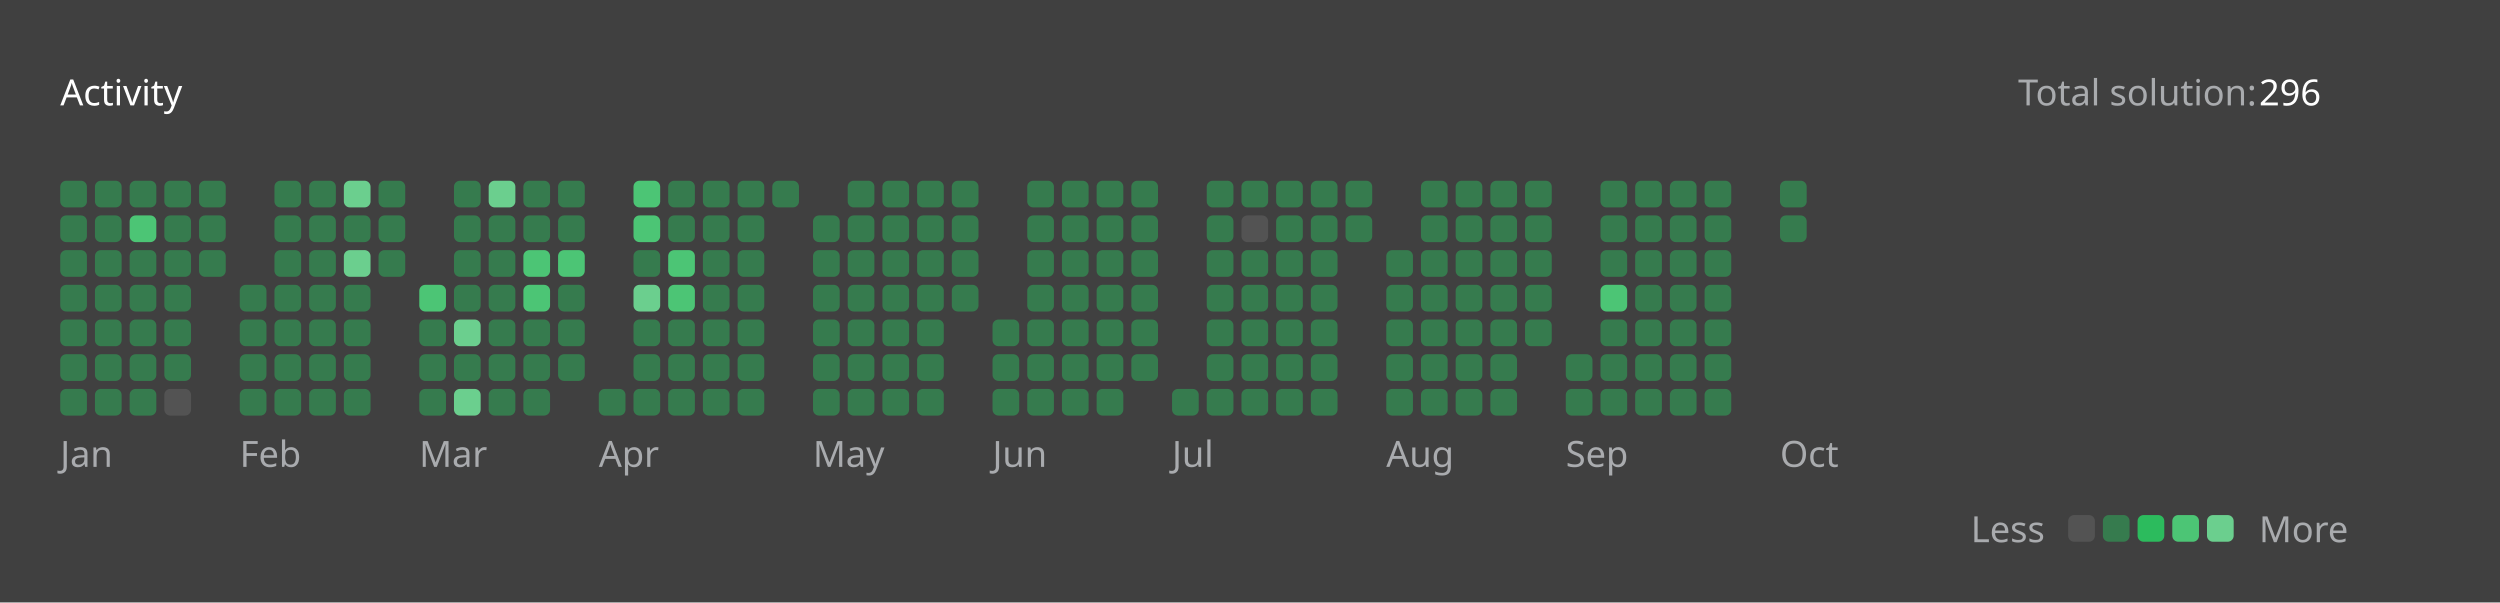
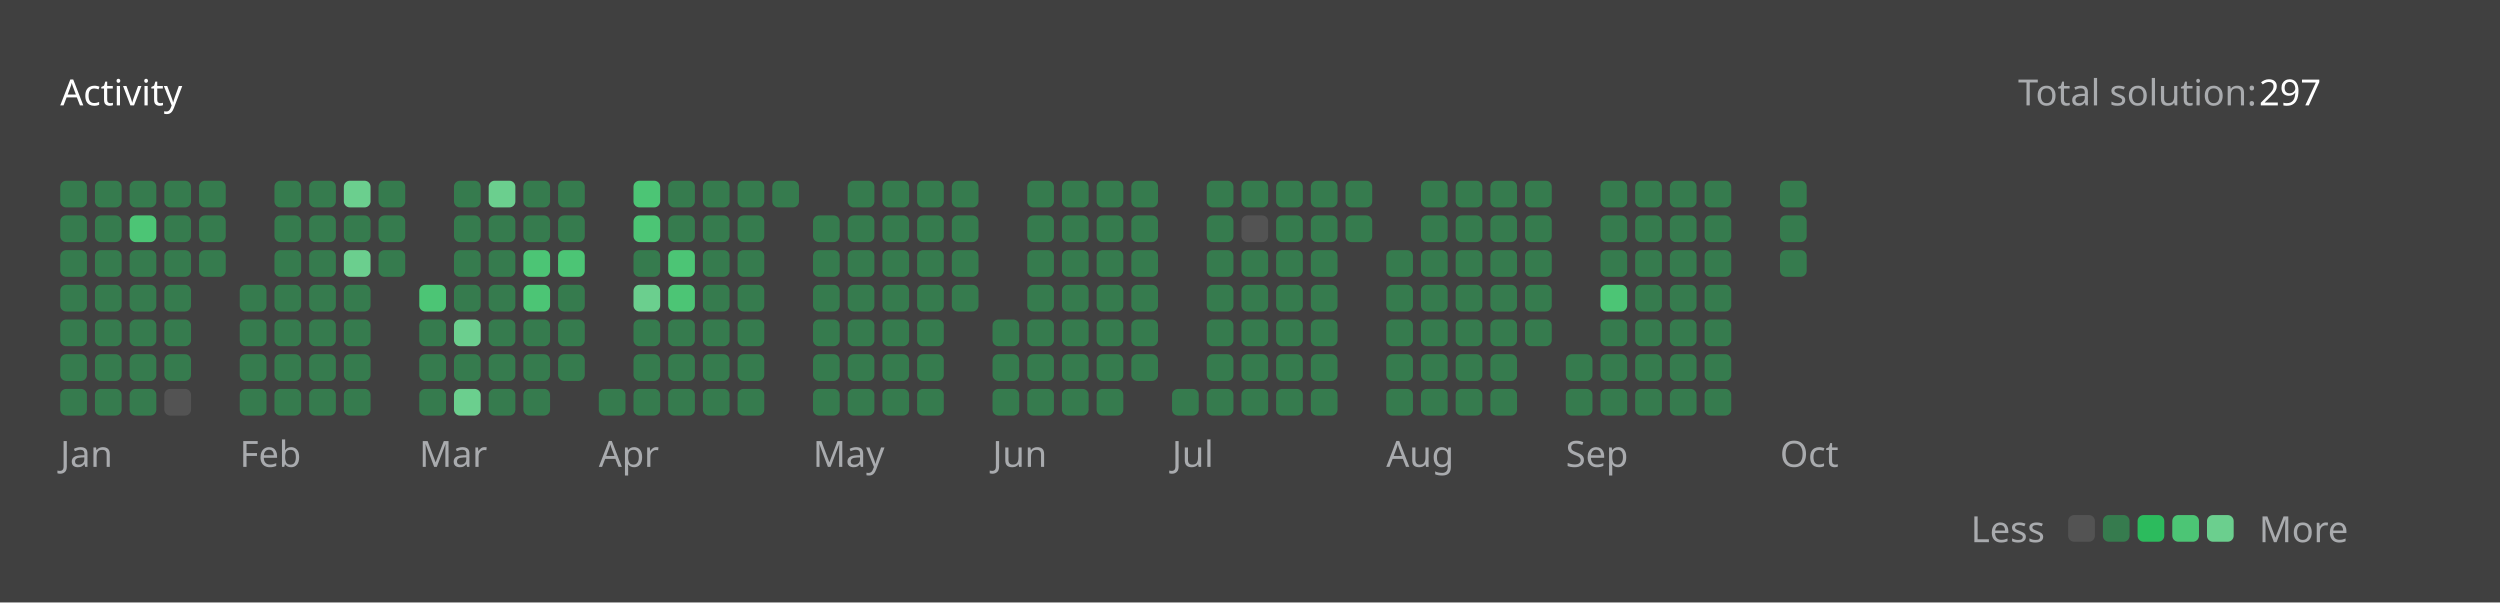
<svg xmlns="http://www.w3.org/2000/svg" version="1.1" height="200" width="830" viewBox="0 0 830 200">
  <style>*{font-family: "Segoe UI", Tahoma, Geneva, Verdana, sans-serif;}</style>
  <style>.title{font-weight: 500;font-size: 1rem;}</style>
  <style>.rotate-90{transform: rotate(-90deg);transform-origin: center;transform-box: fill-box;}</style>
  <style>.state{font-size: .75rem;}</style>
  <style>.light{color: #ffffff;fill: #ffffff;}</style>
  <style>.light-gray{color: #eff2f699;fill: #eff2f699;}</style>
  <style>.dark-gray{color: #ebebf54d;fill: #ebebf54d;}</style>
  <style>.gray{color: #747474;fill: #747474;}</style>
  <style>.orange{color: #ffa116;fill: #ffa116;}</style>
  <style>.background{color: #404040;fill: #404040;}</style>
  <style>.level-1-block{fill: #ffffff1a;}</style>
  <style>.level-2-block{fill: #2cb55d80;}</style>
  <style>.level-3-block{fill: #2cbb5dff;}</style>
  <style>.level-4-block{fill: #4cc575ff;}</style>
  <style>.level-5-block{fill: #6bcf8eff;}</style>
  <rect fill="#404040" x="0" y="0" width="830" height="200" rx="0.5rem" />
  <g text-anchor="start" text-decoration="1" class="title">
    <text x="20" y="35">
      <tspan class="light">Activity</tspan>
      <tspan class="orange" />
    </text>
  </g>
  <g class="state">
    <text x="670" y="35" class="light-gray"> Total solution: </text>
-     <text x="750" y="35" class="light"> 296 </text>
+     <text x="750" y="35" class="light"> 297 </text>
    <text x="678.88" y="180" class="light-gray" text-anchor="end">Less</text>
    <rect x="686.64" y="171" width="8.86" height="8.86" rx="2" ry="2" class="level-1-block" />
    <rect x="698.16" y="171" width="8.86" height="8.86" rx="2" ry="2" class="level-2-block" />
    <rect x="709.68" y="171" width="8.86" height="8.86" rx="2" ry="2" class="level-3-block" />
    <rect x="721.2" y="171" width="8.86" height="8.86" rx="2" ry="2" class="level-4-block" />
    <rect x="732.72" y="171" width="8.86" height="8.86" rx="2" ry="2" class="level-5-block" />
    <text x="750" y="180" class="light-gray">More</text>
  </g>
  <g x="20" y="60">
    <g x="20" y="60">
      <g x="20.0" y="60">
        <rect x="20.0" y="60.0" width="8.86" height="8.86" rx="2" ry="2" class="level-2-block" />
        <rect x="20.0" y="71.52" width="8.86" height="8.86" rx="2" ry="2" class="level-2-block" />
        <rect x="20.0" y="83.04" width="8.86" height="8.86" rx="2" ry="2" class="level-2-block" />
        <rect x="20.0" y="94.56" width="8.86" height="8.86" rx="2" ry="2" class="level-2-block" />
        <rect x="20.0" y="106.08" width="8.86" height="8.86" rx="2" ry="2" class="level-2-block" />
        <rect x="20.0" y="117.6" width="8.86" height="8.86" rx="2" ry="2" class="level-2-block" />
        <rect x="20.0" y="129.12" width="8.86" height="8.86" rx="2" ry="2" class="level-2-block" />
      </g>
      <g x="31.52" y="60">
        <rect x="31.52" y="60.0" width="8.86" height="8.86" rx="2" ry="2" class="level-2-block" />
        <rect x="31.52" y="71.52" width="8.86" height="8.86" rx="2" ry="2" class="level-2-block" />
        <rect x="31.52" y="83.04" width="8.86" height="8.86" rx="2" ry="2" class="level-2-block" />
        <rect x="31.52" y="94.56" width="8.86" height="8.86" rx="2" ry="2" class="level-2-block" />
        <rect x="31.52" y="106.08" width="8.86" height="8.86" rx="2" ry="2" class="level-2-block" />
        <rect x="31.52" y="117.6" width="8.86" height="8.86" rx="2" ry="2" class="level-2-block" />
        <rect x="31.52" y="129.12" width="8.86" height="8.86" rx="2" ry="2" class="level-2-block" />
      </g>
      <g x="43.04" y="60">
        <rect x="43.04" y="60.0" width="8.86" height="8.86" rx="2" ry="2" class="level-2-block" />
        <rect x="43.04" y="71.52" width="8.86" height="8.86" rx="2" ry="2" class="level-4-block" />
        <rect x="43.04" y="83.04" width="8.86" height="8.86" rx="2" ry="2" class="level-2-block" />
        <rect x="43.04" y="94.56" width="8.86" height="8.86" rx="2" ry="2" class="level-2-block" />
        <rect x="43.04" y="106.08" width="8.86" height="8.86" rx="2" ry="2" class="level-2-block" />
        <rect x="43.04" y="117.6" width="8.86" height="8.86" rx="2" ry="2" class="level-2-block" />
        <rect x="43.04" y="129.12" width="8.86" height="8.86" rx="2" ry="2" class="level-2-block" />
      </g>
      <g x="54.56" y="60">
        <rect x="54.56" y="60.0" width="8.86" height="8.86" rx="2" ry="2" class="level-2-block" />
        <rect x="54.56" y="71.52" width="8.86" height="8.86" rx="2" ry="2" class="level-2-block" />
        <rect x="54.56" y="83.04" width="8.86" height="8.86" rx="2" ry="2" class="level-2-block" />
        <rect x="54.56" y="94.56" width="8.86" height="8.86" rx="2" ry="2" class="level-2-block" />
        <rect x="54.56" y="106.08" width="8.86" height="8.86" rx="2" ry="2" class="level-2-block" />
        <rect x="54.56" y="117.6" width="8.86" height="8.86" rx="2" ry="2" class="level-2-block" />
        <rect x="54.56" y="129.12" width="8.86" height="8.86" rx="2" ry="2" class="level-1-block" />
      </g>
      <g x="66.08" y="60">
        <rect x="66.08" y="60.0" width="8.86" height="8.86" rx="2" ry="2" class="level-2-block" />
        <rect x="66.08" y="71.52" width="8.86" height="8.86" rx="2" ry="2" class="level-2-block" />
        <rect x="66.08" y="83.04" width="8.86" height="8.86" rx="2" ry="2" class="level-2-block" />
      </g>
      <text x="20.0" y="155" class="light-gray state">Jan</text>
    </g>
  </g>
  <g x="79.6" y="60">
    <g x="79.6" y="60">
      <g x="79.6" y="60">
        <rect x="79.6" y="94.56" width="8.86" height="8.86" rx="2" ry="2" class="level-2-block" />
        <rect x="79.6" y="106.08" width="8.86" height="8.86" rx="2" ry="2" class="level-2-block" />
        <rect x="79.6" y="117.6" width="8.86" height="8.86" rx="2" ry="2" class="level-2-block" />
        <rect x="79.6" y="129.12" width="8.86" height="8.86" rx="2" ry="2" class="level-2-block" />
      </g>
      <g x="91.12" y="60">
        <rect x="91.12" y="60.0" width="8.86" height="8.86" rx="2" ry="2" class="level-2-block" />
        <rect x="91.12" y="71.52" width="8.86" height="8.86" rx="2" ry="2" class="level-2-block" />
        <rect x="91.12" y="83.04" width="8.86" height="8.86" rx="2" ry="2" class="level-2-block" />
        <rect x="91.12" y="94.56" width="8.86" height="8.86" rx="2" ry="2" class="level-2-block" />
        <rect x="91.12" y="106.08" width="8.86" height="8.86" rx="2" ry="2" class="level-2-block" />
        <rect x="91.12" y="117.6" width="8.86" height="8.86" rx="2" ry="2" class="level-2-block" />
        <rect x="91.12" y="129.12" width="8.86" height="8.86" rx="2" ry="2" class="level-2-block" />
      </g>
      <g x="102.64" y="60">
        <rect x="102.64" y="60.0" width="8.86" height="8.86" rx="2" ry="2" class="level-2-block" />
        <rect x="102.64" y="71.52" width="8.86" height="8.86" rx="2" ry="2" class="level-2-block" />
        <rect x="102.64" y="83.04" width="8.86" height="8.86" rx="2" ry="2" class="level-2-block" />
        <rect x="102.64" y="94.56" width="8.86" height="8.86" rx="2" ry="2" class="level-2-block" />
        <rect x="102.64" y="106.08" width="8.86" height="8.86" rx="2" ry="2" class="level-2-block" />
        <rect x="102.64" y="117.6" width="8.86" height="8.86" rx="2" ry="2" class="level-2-block" />
        <rect x="102.64" y="129.12" width="8.86" height="8.86" rx="2" ry="2" class="level-2-block" />
      </g>
      <g x="114.16" y="60">
        <rect x="114.16" y="60.0" width="8.86" height="8.86" rx="2" ry="2" class="level-5-block" />
        <rect x="114.16" y="71.52" width="8.86" height="8.86" rx="2" ry="2" class="level-2-block" />
        <rect x="114.16" y="83.04" width="8.86" height="8.86" rx="2" ry="2" class="level-5-block" />
        <rect x="114.16" y="94.56" width="8.86" height="8.86" rx="2" ry="2" class="level-2-block" />
        <rect x="114.16" y="106.08" width="8.86" height="8.86" rx="2" ry="2" class="level-2-block" />
        <rect x="114.16" y="117.6" width="8.86" height="8.86" rx="2" ry="2" class="level-2-block" />
        <rect x="114.16" y="129.12" width="8.86" height="8.86" rx="2" ry="2" class="level-2-block" />
      </g>
      <g x="125.68" y="60">
        <rect x="125.68" y="60.0" width="8.86" height="8.86" rx="2" ry="2" class="level-2-block" />
        <rect x="125.68" y="71.52" width="8.86" height="8.86" rx="2" ry="2" class="level-2-block" />
        <rect x="125.68" y="83.04" width="8.86" height="8.86" rx="2" ry="2" class="level-2-block" />
      </g>
      <text x="79.6" y="155" class="light-gray state">Feb</text>
    </g>
  </g>
  <g x="139.2" y="60">
    <g x="139.2" y="60">
      <g x="139.2" y="60">
        <rect x="139.2" y="94.56" width="8.86" height="8.86" rx="2" ry="2" class="level-4-block" />
        <rect x="139.2" y="106.08" width="8.86" height="8.86" rx="2" ry="2" class="level-2-block" />
        <rect x="139.2" y="117.6" width="8.86" height="8.86" rx="2" ry="2" class="level-2-block" />
        <rect x="139.2" y="129.12" width="8.86" height="8.86" rx="2" ry="2" class="level-2-block" />
      </g>
      <g x="150.72" y="60">
        <rect x="150.72" y="60.0" width="8.86" height="8.86" rx="2" ry="2" class="level-2-block" />
        <rect x="150.72" y="71.52" width="8.86" height="8.86" rx="2" ry="2" class="level-2-block" />
        <rect x="150.72" y="83.04" width="8.86" height="8.86" rx="2" ry="2" class="level-2-block" />
        <rect x="150.72" y="94.56" width="8.86" height="8.86" rx="2" ry="2" class="level-2-block" />
        <rect x="150.72" y="106.08" width="8.86" height="8.86" rx="2" ry="2" class="level-5-block" />
        <rect x="150.72" y="117.6" width="8.86" height="8.86" rx="2" ry="2" class="level-2-block" />
        <rect x="150.72" y="129.12" width="8.86" height="8.86" rx="2" ry="2" class="level-5-block" />
      </g>
      <g x="162.24" y="60">
        <rect x="162.24" y="60.0" width="8.86" height="8.86" rx="2" ry="2" class="level-5-block" />
        <rect x="162.24" y="71.52" width="8.86" height="8.86" rx="2" ry="2" class="level-2-block" />
        <rect x="162.24" y="83.04" width="8.86" height="8.86" rx="2" ry="2" class="level-2-block" />
        <rect x="162.24" y="94.56" width="8.86" height="8.86" rx="2" ry="2" class="level-2-block" />
        <rect x="162.24" y="106.08" width="8.86" height="8.86" rx="2" ry="2" class="level-2-block" />
        <rect x="162.24" y="117.6" width="8.86" height="8.86" rx="2" ry="2" class="level-2-block" />
        <rect x="162.24" y="129.12" width="8.86" height="8.86" rx="2" ry="2" class="level-2-block" />
      </g>
      <g x="173.76" y="60">
        <rect x="173.76" y="60.0" width="8.86" height="8.86" rx="2" ry="2" class="level-2-block" />
        <rect x="173.76" y="71.52" width="8.86" height="8.86" rx="2" ry="2" class="level-2-block" />
        <rect x="173.76" y="83.04" width="8.86" height="8.86" rx="2" ry="2" class="level-4-block" />
        <rect x="173.76" y="94.56" width="8.86" height="8.86" rx="2" ry="2" class="level-4-block" />
        <rect x="173.76" y="106.08" width="8.86" height="8.86" rx="2" ry="2" class="level-2-block" />
        <rect x="173.76" y="117.6" width="8.86" height="8.86" rx="2" ry="2" class="level-2-block" />
        <rect x="173.76" y="129.12" width="8.86" height="8.86" rx="2" ry="2" class="level-2-block" />
      </g>
      <g x="185.28" y="60">
        <rect x="185.28" y="60.0" width="8.86" height="8.86" rx="2" ry="2" class="level-2-block" />
        <rect x="185.28" y="71.52" width="8.86" height="8.86" rx="2" ry="2" class="level-2-block" />
        <rect x="185.28" y="83.04" width="8.86" height="8.86" rx="2" ry="2" class="level-4-block" />
        <rect x="185.28" y="94.56" width="8.86" height="8.86" rx="2" ry="2" class="level-2-block" />
        <rect x="185.28" y="106.08" width="8.86" height="8.86" rx="2" ry="2" class="level-2-block" />
        <rect x="185.28" y="117.6" width="8.86" height="8.86" rx="2" ry="2" class="level-2-block" />
      </g>
      <text x="139.2" y="155" class="light-gray state">Mar</text>
    </g>
  </g>
  <g x="198.8" y="60">
    <g x="198.8" y="60">
      <g x="198.8" y="60">
        <rect x="198.8" y="129.12" width="8.86" height="8.86" rx="2" ry="2" class="level-2-block" />
      </g>
      <g x="210.32" y="60">
        <rect x="210.32" y="60.0" width="8.86" height="8.86" rx="2" ry="2" class="level-4-block" />
        <rect x="210.32" y="71.52" width="8.86" height="8.86" rx="2" ry="2" class="level-4-block" />
        <rect x="210.32" y="83.04" width="8.86" height="8.86" rx="2" ry="2" class="level-2-block" />
        <rect x="210.32" y="94.56" width="8.86" height="8.86" rx="2" ry="2" class="level-5-block" />
        <rect x="210.32" y="106.08" width="8.86" height="8.86" rx="2" ry="2" class="level-2-block" />
        <rect x="210.32" y="117.6" width="8.86" height="8.86" rx="2" ry="2" class="level-2-block" />
        <rect x="210.32" y="129.12" width="8.86" height="8.86" rx="2" ry="2" class="level-2-block" />
      </g>
      <g x="221.84" y="60">
        <rect x="221.84" y="60.0" width="8.86" height="8.86" rx="2" ry="2" class="level-2-block" />
        <rect x="221.84" y="71.52" width="8.86" height="8.86" rx="2" ry="2" class="level-2-block" />
        <rect x="221.84" y="83.04" width="8.86" height="8.86" rx="2" ry="2" class="level-4-block" />
        <rect x="221.84" y="94.56" width="8.86" height="8.86" rx="2" ry="2" class="level-4-block" />
        <rect x="221.84" y="106.08" width="8.86" height="8.86" rx="2" ry="2" class="level-2-block" />
        <rect x="221.84" y="117.6" width="8.86" height="8.86" rx="2" ry="2" class="level-2-block" />
        <rect x="221.84" y="129.12" width="8.86" height="8.86" rx="2" ry="2" class="level-2-block" />
      </g>
      <g x="233.36" y="60">
        <rect x="233.36" y="60.0" width="8.86" height="8.86" rx="2" ry="2" class="level-2-block" />
        <rect x="233.36" y="71.52" width="8.86" height="8.86" rx="2" ry="2" class="level-2-block" />
        <rect x="233.36" y="83.04" width="8.86" height="8.86" rx="2" ry="2" class="level-2-block" />
        <rect x="233.36" y="94.56" width="8.86" height="8.86" rx="2" ry="2" class="level-2-block" />
        <rect x="233.36" y="106.08" width="8.86" height="8.86" rx="2" ry="2" class="level-2-block" />
        <rect x="233.36" y="117.6" width="8.86" height="8.86" rx="2" ry="2" class="level-2-block" />
        <rect x="233.36" y="129.12" width="8.86" height="8.86" rx="2" ry="2" class="level-2-block" />
      </g>
      <g x="244.88" y="60">
        <rect x="244.88" y="60.0" width="8.86" height="8.86" rx="2" ry="2" class="level-2-block" />
        <rect x="244.88" y="71.52" width="8.86" height="8.86" rx="2" ry="2" class="level-2-block" />
        <rect x="244.88" y="83.04" width="8.86" height="8.86" rx="2" ry="2" class="level-2-block" />
        <rect x="244.88" y="94.56" width="8.86" height="8.86" rx="2" ry="2" class="level-2-block" />
        <rect x="244.88" y="106.08" width="8.86" height="8.86" rx="2" ry="2" class="level-2-block" />
        <rect x="244.88" y="117.6" width="8.86" height="8.86" rx="2" ry="2" class="level-2-block" />
        <rect x="244.88" y="129.12" width="8.86" height="8.86" rx="2" ry="2" class="level-2-block" />
      </g>
      <g x="256.4" y="60">
        <rect x="256.4" y="60.0" width="8.86" height="8.86" rx="2" ry="2" class="level-2-block" />
      </g>
      <text x="198.8" y="155" class="light-gray state">Apr</text>
    </g>
  </g>
  <g x="269.92" y="60">
    <g x="269.92" y="60">
      <g x="269.92" y="60">
        <rect x="269.92" y="71.52" width="8.86" height="8.86" rx="2" ry="2" class="level-2-block" />
        <rect x="269.92" y="83.04" width="8.86" height="8.86" rx="2" ry="2" class="level-2-block" />
        <rect x="269.92" y="94.56" width="8.86" height="8.86" rx="2" ry="2" class="level-2-block" />
        <rect x="269.92" y="106.08" width="8.86" height="8.86" rx="2" ry="2" class="level-2-block" />
        <rect x="269.92" y="117.6" width="8.86" height="8.86" rx="2" ry="2" class="level-2-block" />
        <rect x="269.92" y="129.12" width="8.86" height="8.86" rx="2" ry="2" class="level-2-block" />
      </g>
      <g x="281.44" y="60">
        <rect x="281.44" y="60.0" width="8.86" height="8.86" rx="2" ry="2" class="level-2-block" />
        <rect x="281.44" y="71.52" width="8.86" height="8.86" rx="2" ry="2" class="level-2-block" />
        <rect x="281.44" y="83.04" width="8.86" height="8.86" rx="2" ry="2" class="level-2-block" />
        <rect x="281.44" y="94.56" width="8.86" height="8.86" rx="2" ry="2" class="level-2-block" />
        <rect x="281.44" y="106.08" width="8.86" height="8.86" rx="2" ry="2" class="level-2-block" />
        <rect x="281.44" y="117.6" width="8.86" height="8.86" rx="2" ry="2" class="level-2-block" />
        <rect x="281.44" y="129.12" width="8.86" height="8.86" rx="2" ry="2" class="level-2-block" />
      </g>
      <g x="292.96" y="60">
        <rect x="292.96" y="60.0" width="8.86" height="8.86" rx="2" ry="2" class="level-2-block" />
        <rect x="292.96" y="71.52" width="8.86" height="8.86" rx="2" ry="2" class="level-2-block" />
        <rect x="292.96" y="83.04" width="8.86" height="8.86" rx="2" ry="2" class="level-2-block" />
        <rect x="292.96" y="94.56" width="8.86" height="8.86" rx="2" ry="2" class="level-2-block" />
        <rect x="292.96" y="106.08" width="8.86" height="8.86" rx="2" ry="2" class="level-2-block" />
        <rect x="292.96" y="117.6" width="8.86" height="8.86" rx="2" ry="2" class="level-2-block" />
        <rect x="292.96" y="129.12" width="8.86" height="8.86" rx="2" ry="2" class="level-2-block" />
      </g>
      <g x="304.48" y="60">
        <rect x="304.48" y="60.0" width="8.86" height="8.86" rx="2" ry="2" class="level-2-block" />
        <rect x="304.48" y="71.52" width="8.86" height="8.86" rx="2" ry="2" class="level-2-block" />
        <rect x="304.48" y="83.04" width="8.86" height="8.86" rx="2" ry="2" class="level-2-block" />
        <rect x="304.48" y="94.56" width="8.86" height="8.86" rx="2" ry="2" class="level-2-block" />
        <rect x="304.48" y="106.08" width="8.86" height="8.86" rx="2" ry="2" class="level-2-block" />
        <rect x="304.48" y="117.6" width="8.86" height="8.86" rx="2" ry="2" class="level-2-block" />
        <rect x="304.48" y="129.12" width="8.86" height="8.86" rx="2" ry="2" class="level-2-block" />
      </g>
      <g x="316" y="60">
        <rect x="316" y="60.0" width="8.86" height="8.86" rx="2" ry="2" class="level-2-block" />
        <rect x="316" y="71.52" width="8.86" height="8.86" rx="2" ry="2" class="level-2-block" />
        <rect x="316" y="83.04" width="8.86" height="8.86" rx="2" ry="2" class="level-2-block" />
        <rect x="316" y="94.56" width="8.86" height="8.86" rx="2" ry="2" class="level-2-block" />
      </g>
      <text x="269.92" y="155" class="light-gray state">May</text>
    </g>
  </g>
  <g x="329.52" y="60">
    <g x="329.52" y="60">
      <g x="329.52" y="60">
        <rect x="329.52" y="106.08" width="8.86" height="8.86" rx="2" ry="2" class="level-2-block" />
        <rect x="329.52" y="117.6" width="8.86" height="8.86" rx="2" ry="2" class="level-2-block" />
        <rect x="329.52" y="129.12" width="8.86" height="8.86" rx="2" ry="2" class="level-2-block" />
      </g>
      <g x="341.04" y="60">
        <rect x="341.04" y="60.0" width="8.86" height="8.86" rx="2" ry="2" class="level-2-block" />
        <rect x="341.04" y="71.52" width="8.86" height="8.86" rx="2" ry="2" class="level-2-block" />
        <rect x="341.04" y="83.04" width="8.86" height="8.86" rx="2" ry="2" class="level-2-block" />
        <rect x="341.04" y="94.56" width="8.86" height="8.86" rx="2" ry="2" class="level-2-block" />
        <rect x="341.04" y="106.08" width="8.86" height="8.86" rx="2" ry="2" class="level-2-block" />
        <rect x="341.04" y="117.6" width="8.86" height="8.86" rx="2" ry="2" class="level-2-block" />
        <rect x="341.04" y="129.12" width="8.86" height="8.86" rx="2" ry="2" class="level-2-block" />
      </g>
      <g x="352.56" y="60">
        <rect x="352.56" y="60.0" width="8.86" height="8.86" rx="2" ry="2" class="level-2-block" />
        <rect x="352.56" y="71.52" width="8.86" height="8.86" rx="2" ry="2" class="level-2-block" />
        <rect x="352.56" y="83.04" width="8.86" height="8.86" rx="2" ry="2" class="level-2-block" />
        <rect x="352.56" y="94.56" width="8.86" height="8.86" rx="2" ry="2" class="level-2-block" />
        <rect x="352.56" y="106.08" width="8.86" height="8.86" rx="2" ry="2" class="level-2-block" />
        <rect x="352.56" y="117.6" width="8.86" height="8.86" rx="2" ry="2" class="level-2-block" />
        <rect x="352.56" y="129.12" width="8.86" height="8.86" rx="2" ry="2" class="level-2-block" />
      </g>
      <g x="364.08" y="60">
        <rect x="364.08" y="60.0" width="8.86" height="8.86" rx="2" ry="2" class="level-2-block" />
        <rect x="364.08" y="71.52" width="8.86" height="8.86" rx="2" ry="2" class="level-2-block" />
        <rect x="364.08" y="83.04" width="8.86" height="8.86" rx="2" ry="2" class="level-2-block" />
        <rect x="364.08" y="94.56" width="8.86" height="8.86" rx="2" ry="2" class="level-2-block" />
        <rect x="364.08" y="106.08" width="8.86" height="8.86" rx="2" ry="2" class="level-2-block" />
        <rect x="364.08" y="117.6" width="8.86" height="8.86" rx="2" ry="2" class="level-2-block" />
        <rect x="364.08" y="129.12" width="8.86" height="8.86" rx="2" ry="2" class="level-2-block" />
      </g>
      <g x="375.6" y="60">
        <rect x="375.6" y="60.0" width="8.86" height="8.86" rx="2" ry="2" class="level-2-block" />
        <rect x="375.6" y="71.52" width="8.86" height="8.86" rx="2" ry="2" class="level-2-block" />
        <rect x="375.6" y="83.04" width="8.86" height="8.86" rx="2" ry="2" class="level-2-block" />
        <rect x="375.6" y="94.56" width="8.86" height="8.86" rx="2" ry="2" class="level-2-block" />
        <rect x="375.6" y="106.08" width="8.86" height="8.86" rx="2" ry="2" class="level-2-block" />
        <rect x="375.6" y="117.6" width="8.86" height="8.86" rx="2" ry="2" class="level-2-block" />
      </g>
      <text x="329.52" y="155" class="light-gray state">Jun</text>
    </g>
  </g>
  <g x="389.12" y="60">
    <g x="389.12" y="60">
      <g x="389.12" y="60">
        <rect x="389.12" y="129.12" width="8.86" height="8.86" rx="2" ry="2" class="level-2-block" />
      </g>
      <g x="400.64" y="60">
        <rect x="400.64" y="60.0" width="8.86" height="8.86" rx="2" ry="2" class="level-2-block" />
        <rect x="400.64" y="71.52" width="8.86" height="8.86" rx="2" ry="2" class="level-2-block" />
        <rect x="400.64" y="83.04" width="8.86" height="8.86" rx="2" ry="2" class="level-2-block" />
        <rect x="400.64" y="94.56" width="8.86" height="8.86" rx="2" ry="2" class="level-2-block" />
        <rect x="400.64" y="106.08" width="8.86" height="8.86" rx="2" ry="2" class="level-2-block" />
        <rect x="400.64" y="117.6" width="8.86" height="8.86" rx="2" ry="2" class="level-2-block" />
        <rect x="400.64" y="129.12" width="8.86" height="8.86" rx="2" ry="2" class="level-2-block" />
      </g>
      <g x="412.16" y="60">
        <rect x="412.16" y="60.0" width="8.86" height="8.86" rx="2" ry="2" class="level-2-block" />
        <rect x="412.16" y="71.52" width="8.86" height="8.86" rx="2" ry="2" class="level-1-block" />
        <rect x="412.16" y="83.04" width="8.86" height="8.86" rx="2" ry="2" class="level-2-block" />
        <rect x="412.16" y="94.56" width="8.86" height="8.86" rx="2" ry="2" class="level-2-block" />
        <rect x="412.16" y="106.08" width="8.86" height="8.86" rx="2" ry="2" class="level-2-block" />
        <rect x="412.16" y="117.6" width="8.86" height="8.86" rx="2" ry="2" class="level-2-block" />
        <rect x="412.16" y="129.12" width="8.86" height="8.86" rx="2" ry="2" class="level-2-block" />
      </g>
      <g x="423.68" y="60">
        <rect x="423.68" y="60.0" width="8.86" height="8.86" rx="2" ry="2" class="level-2-block" />
        <rect x="423.68" y="71.52" width="8.86" height="8.86" rx="2" ry="2" class="level-2-block" />
        <rect x="423.68" y="83.04" width="8.86" height="8.86" rx="2" ry="2" class="level-2-block" />
        <rect x="423.68" y="94.56" width="8.86" height="8.86" rx="2" ry="2" class="level-2-block" />
        <rect x="423.68" y="106.08" width="8.86" height="8.86" rx="2" ry="2" class="level-2-block" />
        <rect x="423.68" y="117.6" width="8.86" height="8.86" rx="2" ry="2" class="level-2-block" />
        <rect x="423.68" y="129.12" width="8.86" height="8.86" rx="2" ry="2" class="level-2-block" />
      </g>
      <g x="435.2" y="60">
        <rect x="435.2" y="60.0" width="8.86" height="8.86" rx="2" ry="2" class="level-2-block" />
        <rect x="435.2" y="71.52" width="8.86" height="8.86" rx="2" ry="2" class="level-2-block" />
        <rect x="435.2" y="83.04" width="8.86" height="8.86" rx="2" ry="2" class="level-2-block" />
        <rect x="435.2" y="94.56" width="8.86" height="8.86" rx="2" ry="2" class="level-2-block" />
        <rect x="435.2" y="106.08" width="8.86" height="8.86" rx="2" ry="2" class="level-2-block" />
        <rect x="435.2" y="117.6" width="8.86" height="8.86" rx="2" ry="2" class="level-2-block" />
        <rect x="435.2" y="129.12" width="8.86" height="8.86" rx="2" ry="2" class="level-2-block" />
      </g>
      <g x="446.72" y="60">
        <rect x="446.72" y="60.0" width="8.86" height="8.86" rx="2" ry="2" class="level-2-block" />
        <rect x="446.72" y="71.52" width="8.86" height="8.86" rx="2" ry="2" class="level-2-block" />
      </g>
      <text x="389.12" y="155" class="light-gray state">Jul</text>
    </g>
  </g>
  <g x="460.24" y="60">
    <g x="460.24" y="60">
      <g x="460.24" y="60">
        <rect x="460.24" y="83.04" width="8.86" height="8.86" rx="2" ry="2" class="level-2-block" />
        <rect x="460.24" y="94.56" width="8.86" height="8.86" rx="2" ry="2" class="level-2-block" />
        <rect x="460.24" y="106.08" width="8.86" height="8.86" rx="2" ry="2" class="level-2-block" />
        <rect x="460.24" y="117.6" width="8.86" height="8.86" rx="2" ry="2" class="level-2-block" />
        <rect x="460.24" y="129.12" width="8.86" height="8.86" rx="2" ry="2" class="level-2-block" />
      </g>
      <g x="471.76" y="60">
        <rect x="471.76" y="60.0" width="8.86" height="8.86" rx="2" ry="2" class="level-2-block" />
        <rect x="471.76" y="71.52" width="8.86" height="8.86" rx="2" ry="2" class="level-2-block" />
        <rect x="471.76" y="83.04" width="8.86" height="8.86" rx="2" ry="2" class="level-2-block" />
        <rect x="471.76" y="94.56" width="8.86" height="8.86" rx="2" ry="2" class="level-2-block" />
        <rect x="471.76" y="106.08" width="8.86" height="8.86" rx="2" ry="2" class="level-2-block" />
        <rect x="471.76" y="117.6" width="8.86" height="8.86" rx="2" ry="2" class="level-2-block" />
        <rect x="471.76" y="129.12" width="8.86" height="8.86" rx="2" ry="2" class="level-2-block" />
      </g>
      <g x="483.28" y="60">
        <rect x="483.28" y="60.0" width="8.86" height="8.86" rx="2" ry="2" class="level-2-block" />
        <rect x="483.28" y="71.52" width="8.86" height="8.86" rx="2" ry="2" class="level-2-block" />
        <rect x="483.28" y="83.04" width="8.86" height="8.86" rx="2" ry="2" class="level-2-block" />
        <rect x="483.28" y="94.56" width="8.86" height="8.86" rx="2" ry="2" class="level-2-block" />
        <rect x="483.28" y="106.08" width="8.86" height="8.86" rx="2" ry="2" class="level-2-block" />
        <rect x="483.28" y="117.6" width="8.86" height="8.86" rx="2" ry="2" class="level-2-block" />
        <rect x="483.28" y="129.12" width="8.86" height="8.86" rx="2" ry="2" class="level-2-block" />
      </g>
      <g x="494.8" y="60">
        <rect x="494.8" y="60.0" width="8.86" height="8.86" rx="2" ry="2" class="level-2-block" />
        <rect x="494.8" y="71.52" width="8.86" height="8.86" rx="2" ry="2" class="level-2-block" />
        <rect x="494.8" y="83.04" width="8.86" height="8.86" rx="2" ry="2" class="level-2-block" />
        <rect x="494.8" y="94.56" width="8.86" height="8.86" rx="2" ry="2" class="level-2-block" />
        <rect x="494.8" y="106.08" width="8.86" height="8.86" rx="2" ry="2" class="level-2-block" />
        <rect x="494.8" y="117.6" width="8.86" height="8.86" rx="2" ry="2" class="level-2-block" />
        <rect x="494.8" y="129.12" width="8.86" height="8.86" rx="2" ry="2" class="level-2-block" />
      </g>
      <g x="506.32" y="60">
        <rect x="506.32" y="60.0" width="8.86" height="8.86" rx="2" ry="2" class="level-2-block" />
        <rect x="506.32" y="71.52" width="8.86" height="8.86" rx="2" ry="2" class="level-2-block" />
        <rect x="506.32" y="83.04" width="8.86" height="8.86" rx="2" ry="2" class="level-2-block" />
        <rect x="506.32" y="94.56" width="8.86" height="8.86" rx="2" ry="2" class="level-2-block" />
        <rect x="506.32" y="106.08" width="8.86" height="8.86" rx="2" ry="2" class="level-2-block" />
      </g>
      <text x="460.24" y="155" class="light-gray state">Aug</text>
    </g>
  </g>
  <g x="519.84" y="60">
    <g x="519.84" y="60">
      <g x="519.84" y="60">
        <rect x="519.84" y="117.6" width="8.86" height="8.86" rx="2" ry="2" class="level-2-block" />
        <rect x="519.84" y="129.12" width="8.86" height="8.86" rx="2" ry="2" class="level-2-block" />
      </g>
      <g x="531.36" y="60">
        <rect x="531.36" y="60.0" width="8.86" height="8.86" rx="2" ry="2" class="level-2-block" />
        <rect x="531.36" y="71.52" width="8.86" height="8.86" rx="2" ry="2" class="level-2-block" />
        <rect x="531.36" y="83.04" width="8.86" height="8.86" rx="2" ry="2" class="level-2-block" />
        <rect x="531.36" y="94.56" width="8.86" height="8.86" rx="2" ry="2" class="level-4-block" />
        <rect x="531.36" y="106.08" width="8.86" height="8.86" rx="2" ry="2" class="level-2-block" />
        <rect x="531.36" y="117.6" width="8.86" height="8.86" rx="2" ry="2" class="level-2-block" />
        <rect x="531.36" y="129.12" width="8.86" height="8.86" rx="2" ry="2" class="level-2-block" />
      </g>
      <g x="542.88" y="60">
        <rect x="542.88" y="60.0" width="8.86" height="8.86" rx="2" ry="2" class="level-2-block" />
        <rect x="542.88" y="71.52" width="8.86" height="8.86" rx="2" ry="2" class="level-2-block" />
        <rect x="542.88" y="83.04" width="8.86" height="8.86" rx="2" ry="2" class="level-2-block" />
        <rect x="542.88" y="94.56" width="8.86" height="8.86" rx="2" ry="2" class="level-2-block" />
        <rect x="542.88" y="106.08" width="8.86" height="8.86" rx="2" ry="2" class="level-2-block" />
        <rect x="542.88" y="117.6" width="8.86" height="8.86" rx="2" ry="2" class="level-2-block" />
        <rect x="542.88" y="129.12" width="8.86" height="8.86" rx="2" ry="2" class="level-2-block" />
      </g>
      <g x="554.4" y="60">
        <rect x="554.4" y="60.0" width="8.86" height="8.86" rx="2" ry="2" class="level-2-block" />
        <rect x="554.4" y="71.52" width="8.86" height="8.86" rx="2" ry="2" class="level-2-block" />
        <rect x="554.4" y="83.04" width="8.86" height="8.86" rx="2" ry="2" class="level-2-block" />
        <rect x="554.4" y="94.56" width="8.86" height="8.86" rx="2" ry="2" class="level-2-block" />
        <rect x="554.4" y="106.08" width="8.86" height="8.86" rx="2" ry="2" class="level-2-block" />
        <rect x="554.4" y="117.6" width="8.86" height="8.86" rx="2" ry="2" class="level-2-block" />
        <rect x="554.4" y="129.12" width="8.86" height="8.86" rx="2" ry="2" class="level-2-block" />
      </g>
      <g x="565.92" y="60">
        <rect x="565.92" y="60.0" width="8.86" height="8.86" rx="2" ry="2" class="level-2-block" />
        <rect x="565.92" y="71.52" width="8.86" height="8.86" rx="2" ry="2" class="level-2-block" />
        <rect x="565.92" y="83.04" width="8.86" height="8.86" rx="2" ry="2" class="level-2-block" />
        <rect x="565.92" y="94.56" width="8.86" height="8.86" rx="2" ry="2" class="level-2-block" />
        <rect x="565.92" y="106.08" width="8.86" height="8.86" rx="2" ry="2" class="level-2-block" />
        <rect x="565.92" y="117.6" width="8.86" height="8.86" rx="2" ry="2" class="level-2-block" />
        <rect x="565.92" y="129.12" width="8.86" height="8.86" rx="2" ry="2" class="level-2-block" />
      </g>
      <text x="519.84" y="155" class="light-gray state">Sep</text>
    </g>
  </g>
  <g x="590.96" y="60">
    <g x="590.96" y="60">
      <g x="590.96" y="60">
        <rect x="590.96" y="60.0" width="8.86" height="8.86" rx="2" ry="2" class="level-2-block" />
        <rect x="590.96" y="71.52" width="8.86" height="8.86" rx="2" ry="2" class="level-2-block" />
+         <rect x="590.96" y="83.04" width="8.86" height="8.86" rx="2" ry="2" class="level-2-block" />
      </g>
      <text x="590.96" y="155" class="light-gray state">Oct</text>
    </g>
  </g>
</svg>
